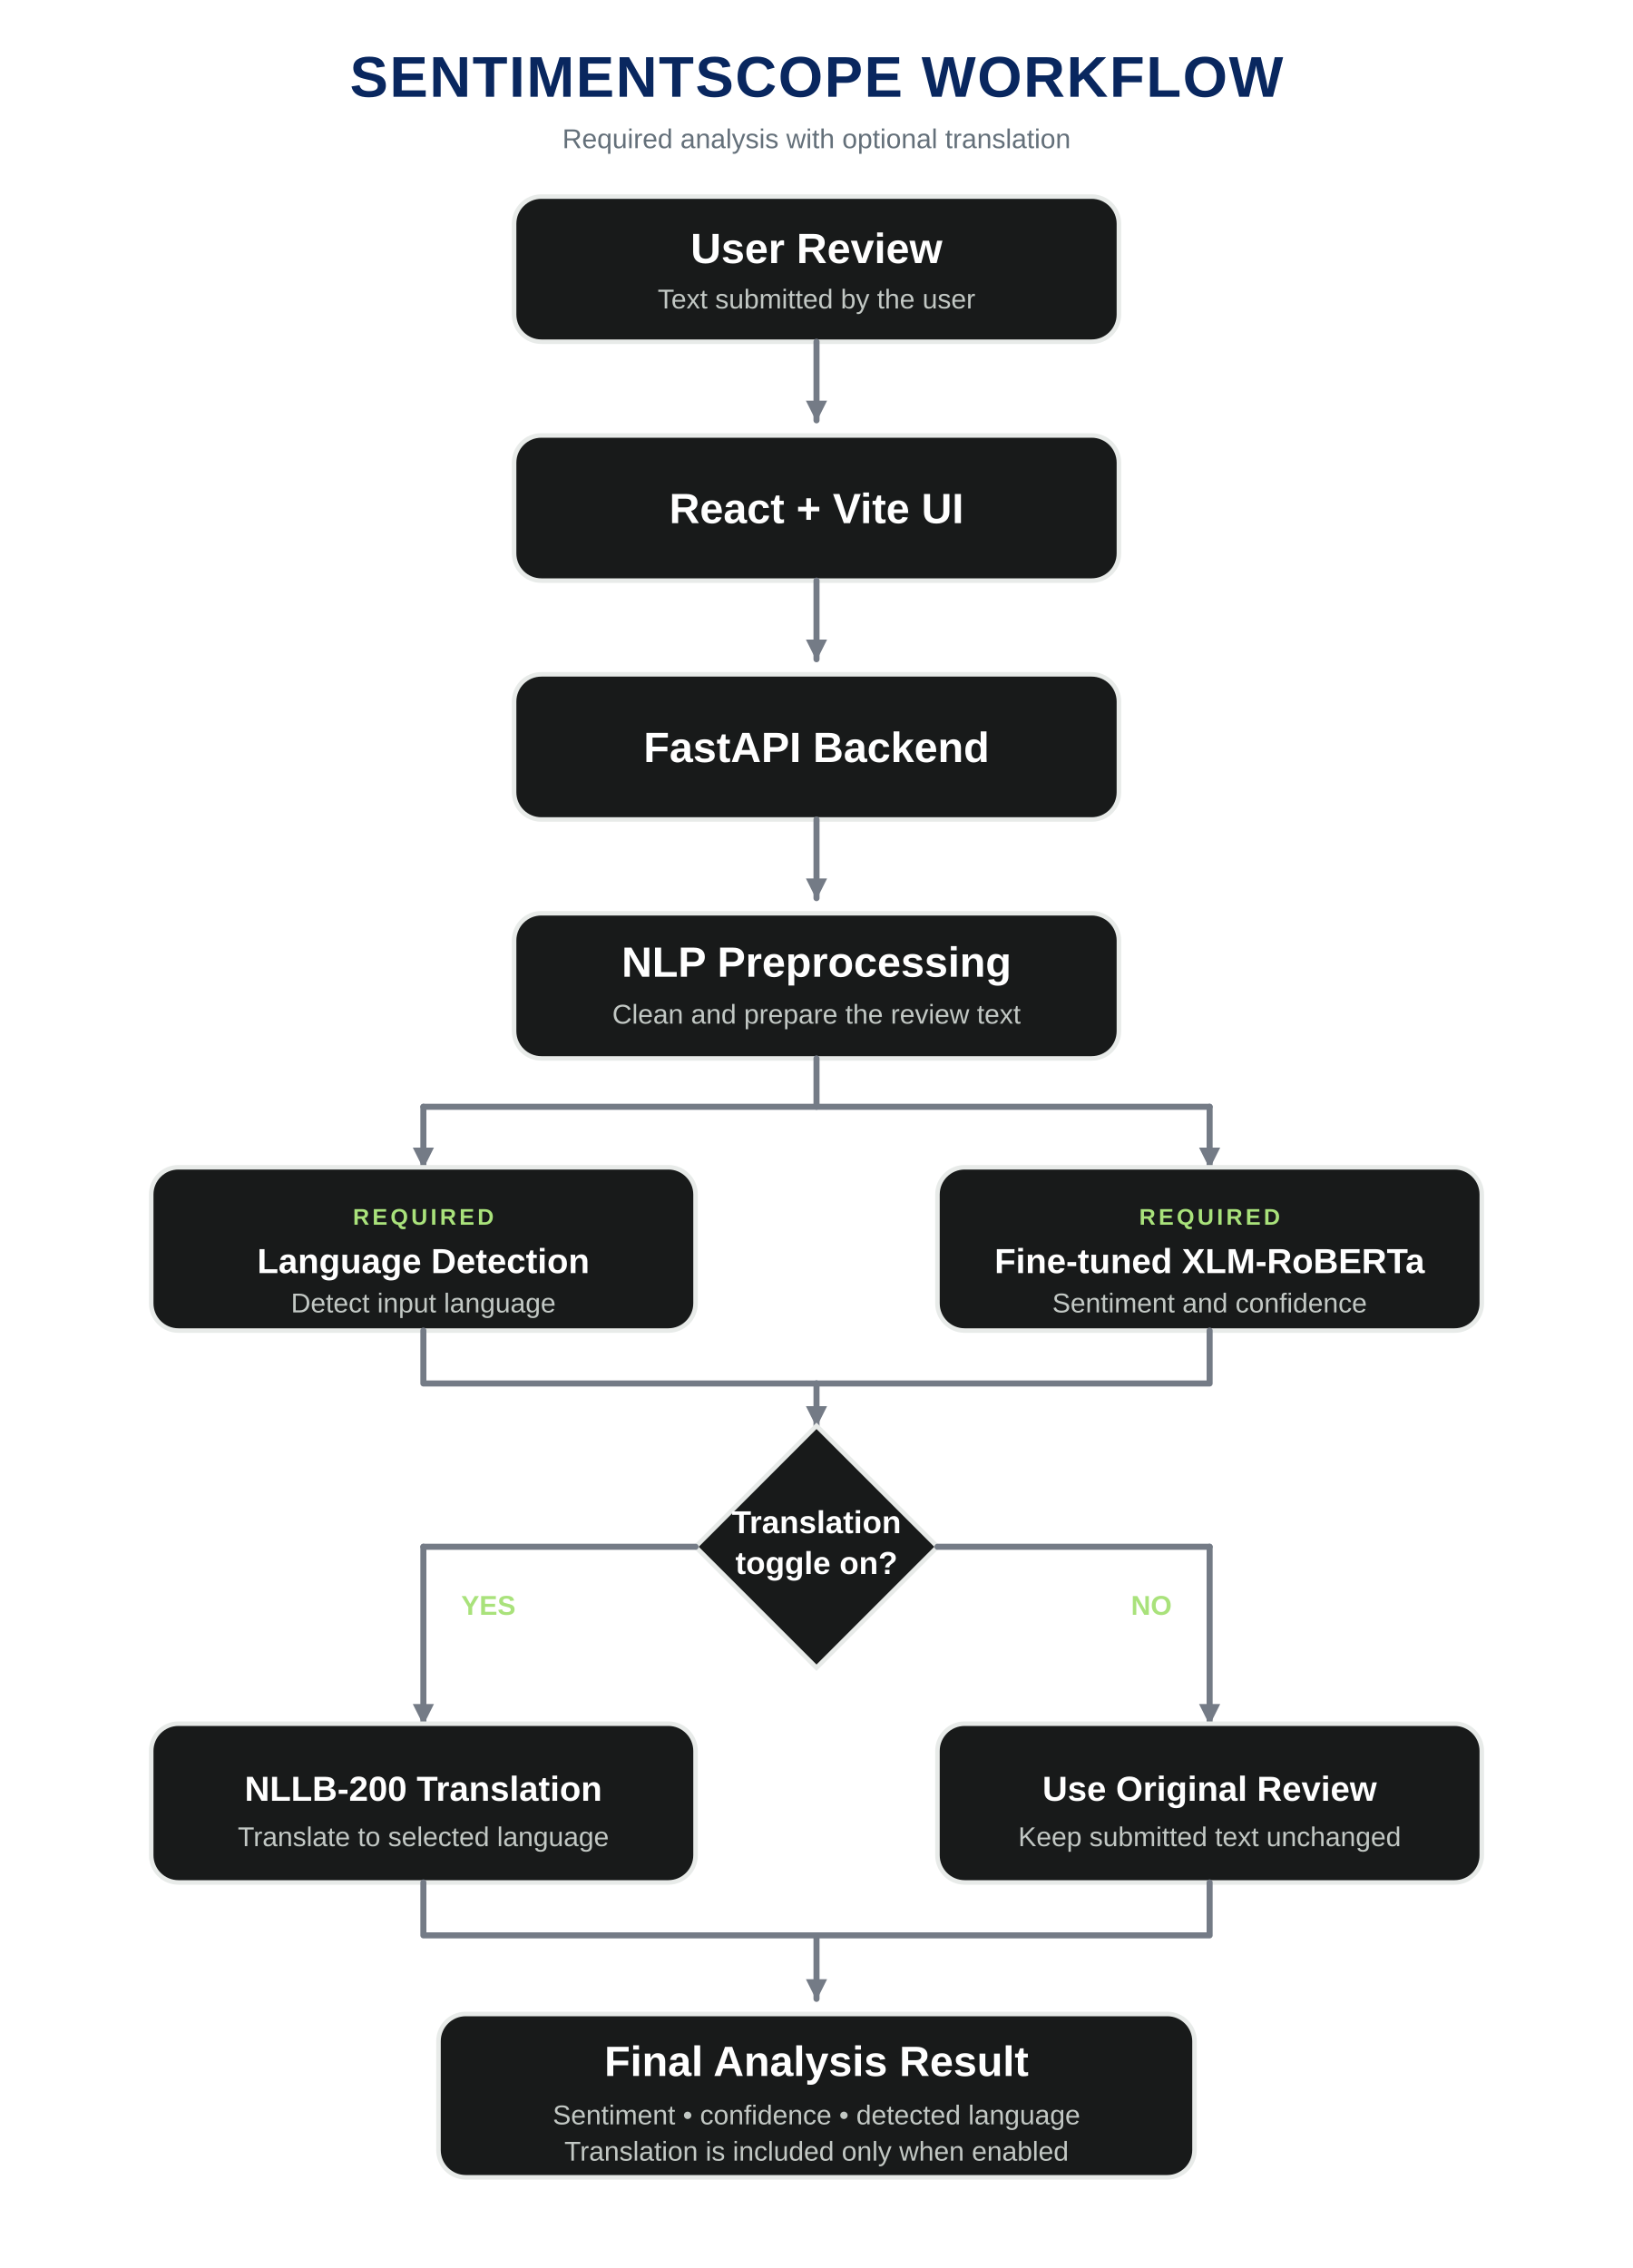
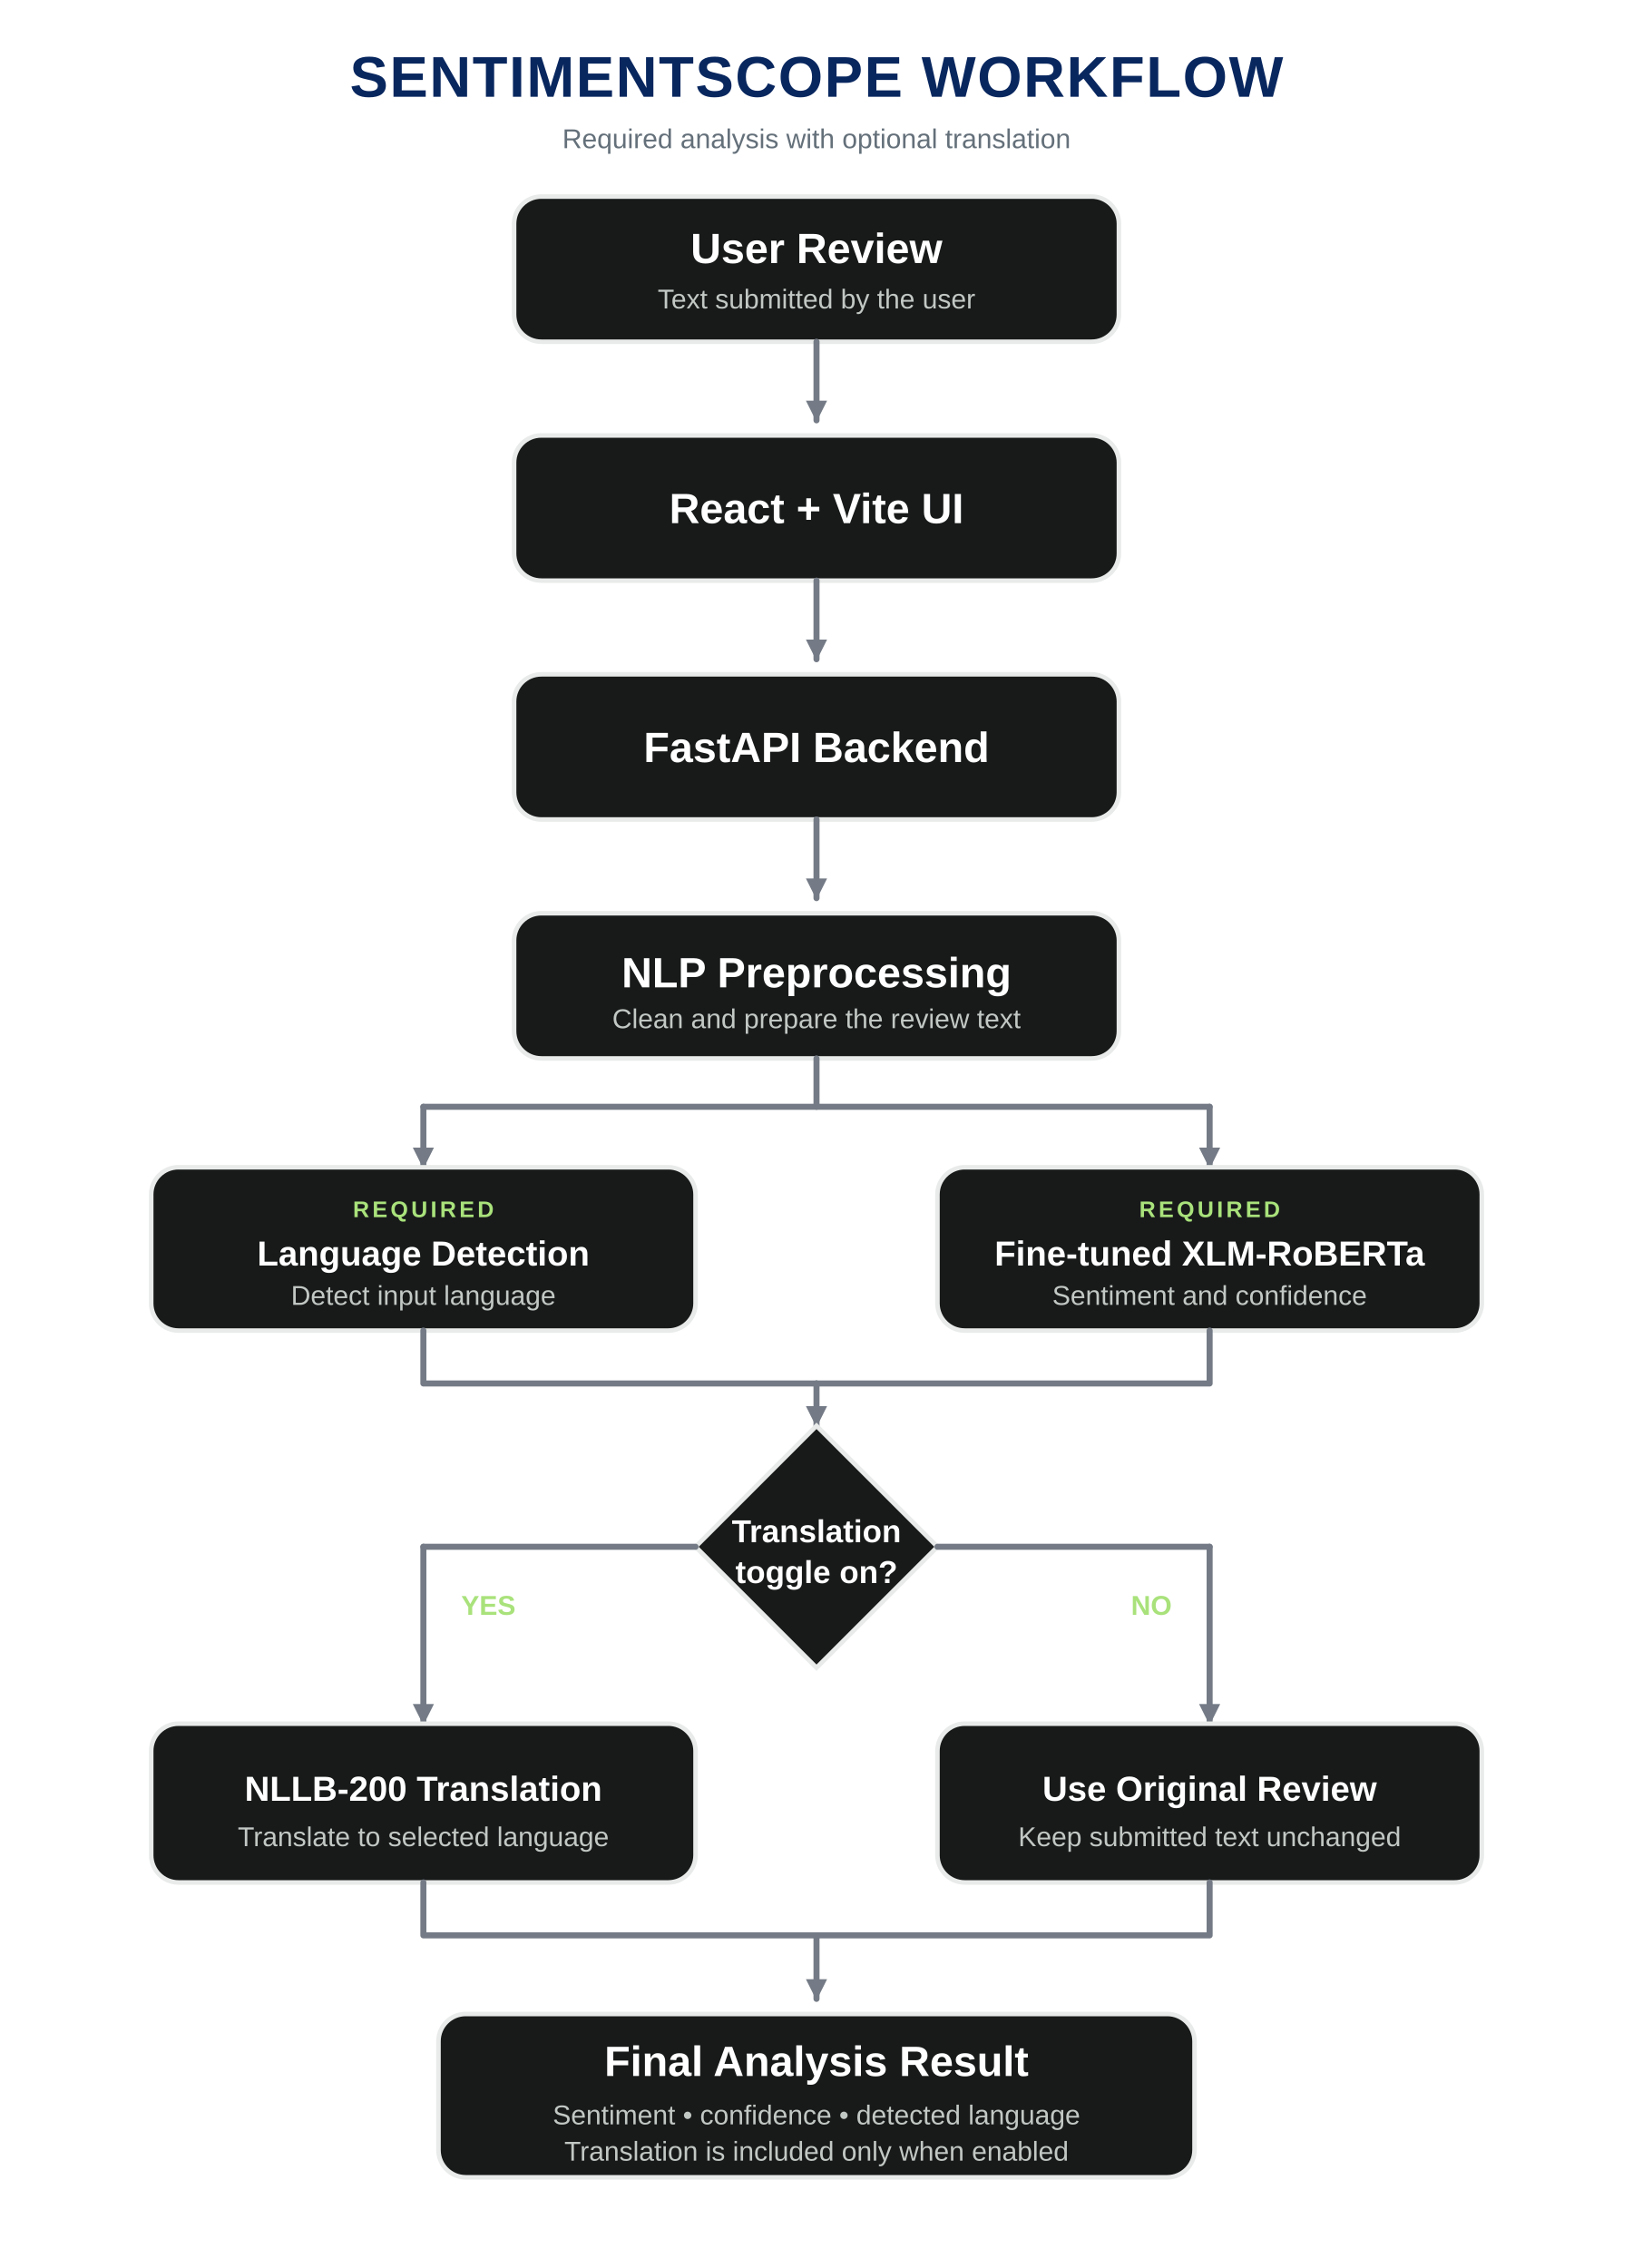
<svg xmlns="http://www.w3.org/2000/svg" width="1080" height="1500" viewBox="0 0 1080 1500" role="img" aria-labelledby="title description">
  <defs>
    <pattern id="grid" width="24" height="24" patternUnits="userSpaceOnUse">
      <rect width="24" height="24" fill="#121414" />
      <path d="M24 0H0V24" fill="none" stroke="#383b3b" stroke-width="1.5" />
    </pattern>
    <marker id="arrow" markerUnits="userSpaceOnUse" markerWidth="14" markerHeight="14" refX="13" refY="7" orient="auto">
      <path d="M0 0L14 7L0 14Z" fill="#747b86" />
    </marker>
    <style>
      .node { fill: #181a1a; stroke: #e8ebe9; stroke-width: 3; }
      .line { fill: none; stroke: #747b86; stroke-width: 4; stroke-linejoin: round; stroke-linecap: round; }
      .arrow { fill: none; stroke: #747b86; stroke-width: 4; stroke-linejoin: round; stroke-linecap: round; marker-end: url(#arrow); }
      .heading { fill: #09275f; font: 700 38px Arial, sans-serif; text-anchor: middle; letter-spacing: 1px; }
      .title { fill: #ffffff; font: 700 28px Arial, sans-serif; text-anchor: middle; }
      .title-small { fill: #ffffff; font: 700 23px Arial, sans-serif; text-anchor: middle; }
      .caption { fill: #c2c8c4; font: 18px Arial, sans-serif; text-anchor: middle; }
      .subtitle { fill: #64707a; font: 18px Arial, sans-serif; text-anchor: middle; }
      .tag { fill: #a9e27b; font: 700 15px Arial, sans-serif; text-anchor: middle; letter-spacing: 2px; }
      .decision { fill: #ffffff; font: 700 21px Arial, sans-serif; text-anchor: middle; }
      .choice { fill: #a9e27b; font: 700 18px Arial, sans-serif; }
    </style>
  </defs>
  <rect width="1080" height="1500" fill="#ffffff" />
  <text x="540" y="64" class="heading">SENTIMENTSCOPE WORKFLOW</text>
  <text x="540" y="98" class="subtitle">Required analysis with optional translation</text>
  <rect x="340" y="130" width="400" height="96" rx="18" class="node" />
  <text x="540" y="174" class="title">User Review</text>
  <text x="540" y="204" class="caption">Text submitted by the user</text>
  <path d="M540 226V278" class="arrow" />
  <rect x="340" y="288" width="400" height="96" rx="18" class="node" />
  <text x="540" y="346" class="title">React + Vite UI</text>
  <path d="M540 384V436" class="arrow" />
  <rect x="340" y="446" width="400" height="96" rx="18" class="node" />
  <text x="540" y="504" class="title">FastAPI Backend</text>
  <path d="M540 542V594" class="arrow" />
  <rect x="340" y="604" width="400" height="96" rx="18" class="node" />
-   <text x="540" y="646" class="title">NLP Preprocessing</text>
-   <text x="540" y="677" class="caption">Clean and prepare the review text</text>
+   <text x="540" y="653" class="title">NLP Preprocessing</text>
+   <text x="540" y="680" class="caption">Clean and prepare the review text</text>
  <path d="M540 700V732H280" class="line" />
  <path d="M280 732V772" class="arrow" />
  <path d="M540 732H800" class="line" />
  <path d="M800 732V772" class="arrow" />
  <rect x="100" y="772" width="360" height="108" rx="18" class="node" />
-   <text x="280" y="810" class="tag">REQUIRED</text>
-   <text x="280" y="842" class="title-small">Language Detection</text>
-   <text x="280" y="868" class="caption">Detect input language</text>
+   <text x="280" y="805" class="tag">REQUIRED</text>
+   <text x="280" y="837" class="title-small">Language Detection</text>
+   <text x="280" y="863" class="caption">Detect input language</text>
  <rect x="620" y="772" width="360" height="108" rx="18" class="node" />
-   <text x="800" y="810" class="tag">REQUIRED</text>
-   <text x="800" y="842" class="title-small">Fine-tuned XLM-RoBERTa</text>
-   <text x="800" y="868" class="caption">Sentiment and confidence</text>
+   <text x="800" y="805" class="tag">REQUIRED</text>
+   <text x="800" y="837" class="title-small">Fine-tuned XLM-RoBERTa</text>
+   <text x="800" y="863" class="caption">Sentiment and confidence</text>
  <path d="M280 880V915H540" class="line" />
  <path d="M800 880V915H540" class="line" />
  <path d="M540 915V943" class="arrow" />
  <polygon points="540,943 620,1023 540,1103 460,1023" class="node" />
-   <text x="540" y="1014" class="decision">Translation</text>
-   <text x="540" y="1041" class="decision">toggle on?</text>
+   <text x="540" y="1020" class="decision">Translation</text>
+   <text x="540" y="1047" class="decision">toggle on?</text>
  <path d="M460 1023H280" class="line" />
  <path d="M280 1023V1140" class="arrow" />
  <text x="305" y="1068" class="choice">YES</text>
  <path d="M620 1023H800" class="line" />
  <path d="M800 1023V1140" class="arrow" />
  <text x="748" y="1068" class="choice">NO</text>
  <rect x="100" y="1140" width="360" height="105" rx="18" class="node" />
  <text x="280" y="1191" class="title-small">NLLB-200 Translation</text>
  <text x="280" y="1221" class="caption">Translate to selected language</text>
  <rect x="620" y="1140" width="360" height="105" rx="18" class="node" />
  <text x="800" y="1191" class="title-small">Use Original Review</text>
  <text x="800" y="1221" class="caption">Keep submitted text unchanged</text>
  <path d="M280 1245V1280H540" class="line" />
  <path d="M800 1245V1280H540" class="line" />
  <path d="M540 1280V1322" class="arrow" />
  <rect x="290" y="1332" width="500" height="108" rx="18" class="node" />
  <text x="540" y="1373" class="title">Final Analysis Result</text>
  <text x="540" y="1405" class="caption">Sentiment • confidence • detected language</text>
  <text x="540" y="1429" class="caption">Translation is included only when enabled</text>
</svg>
